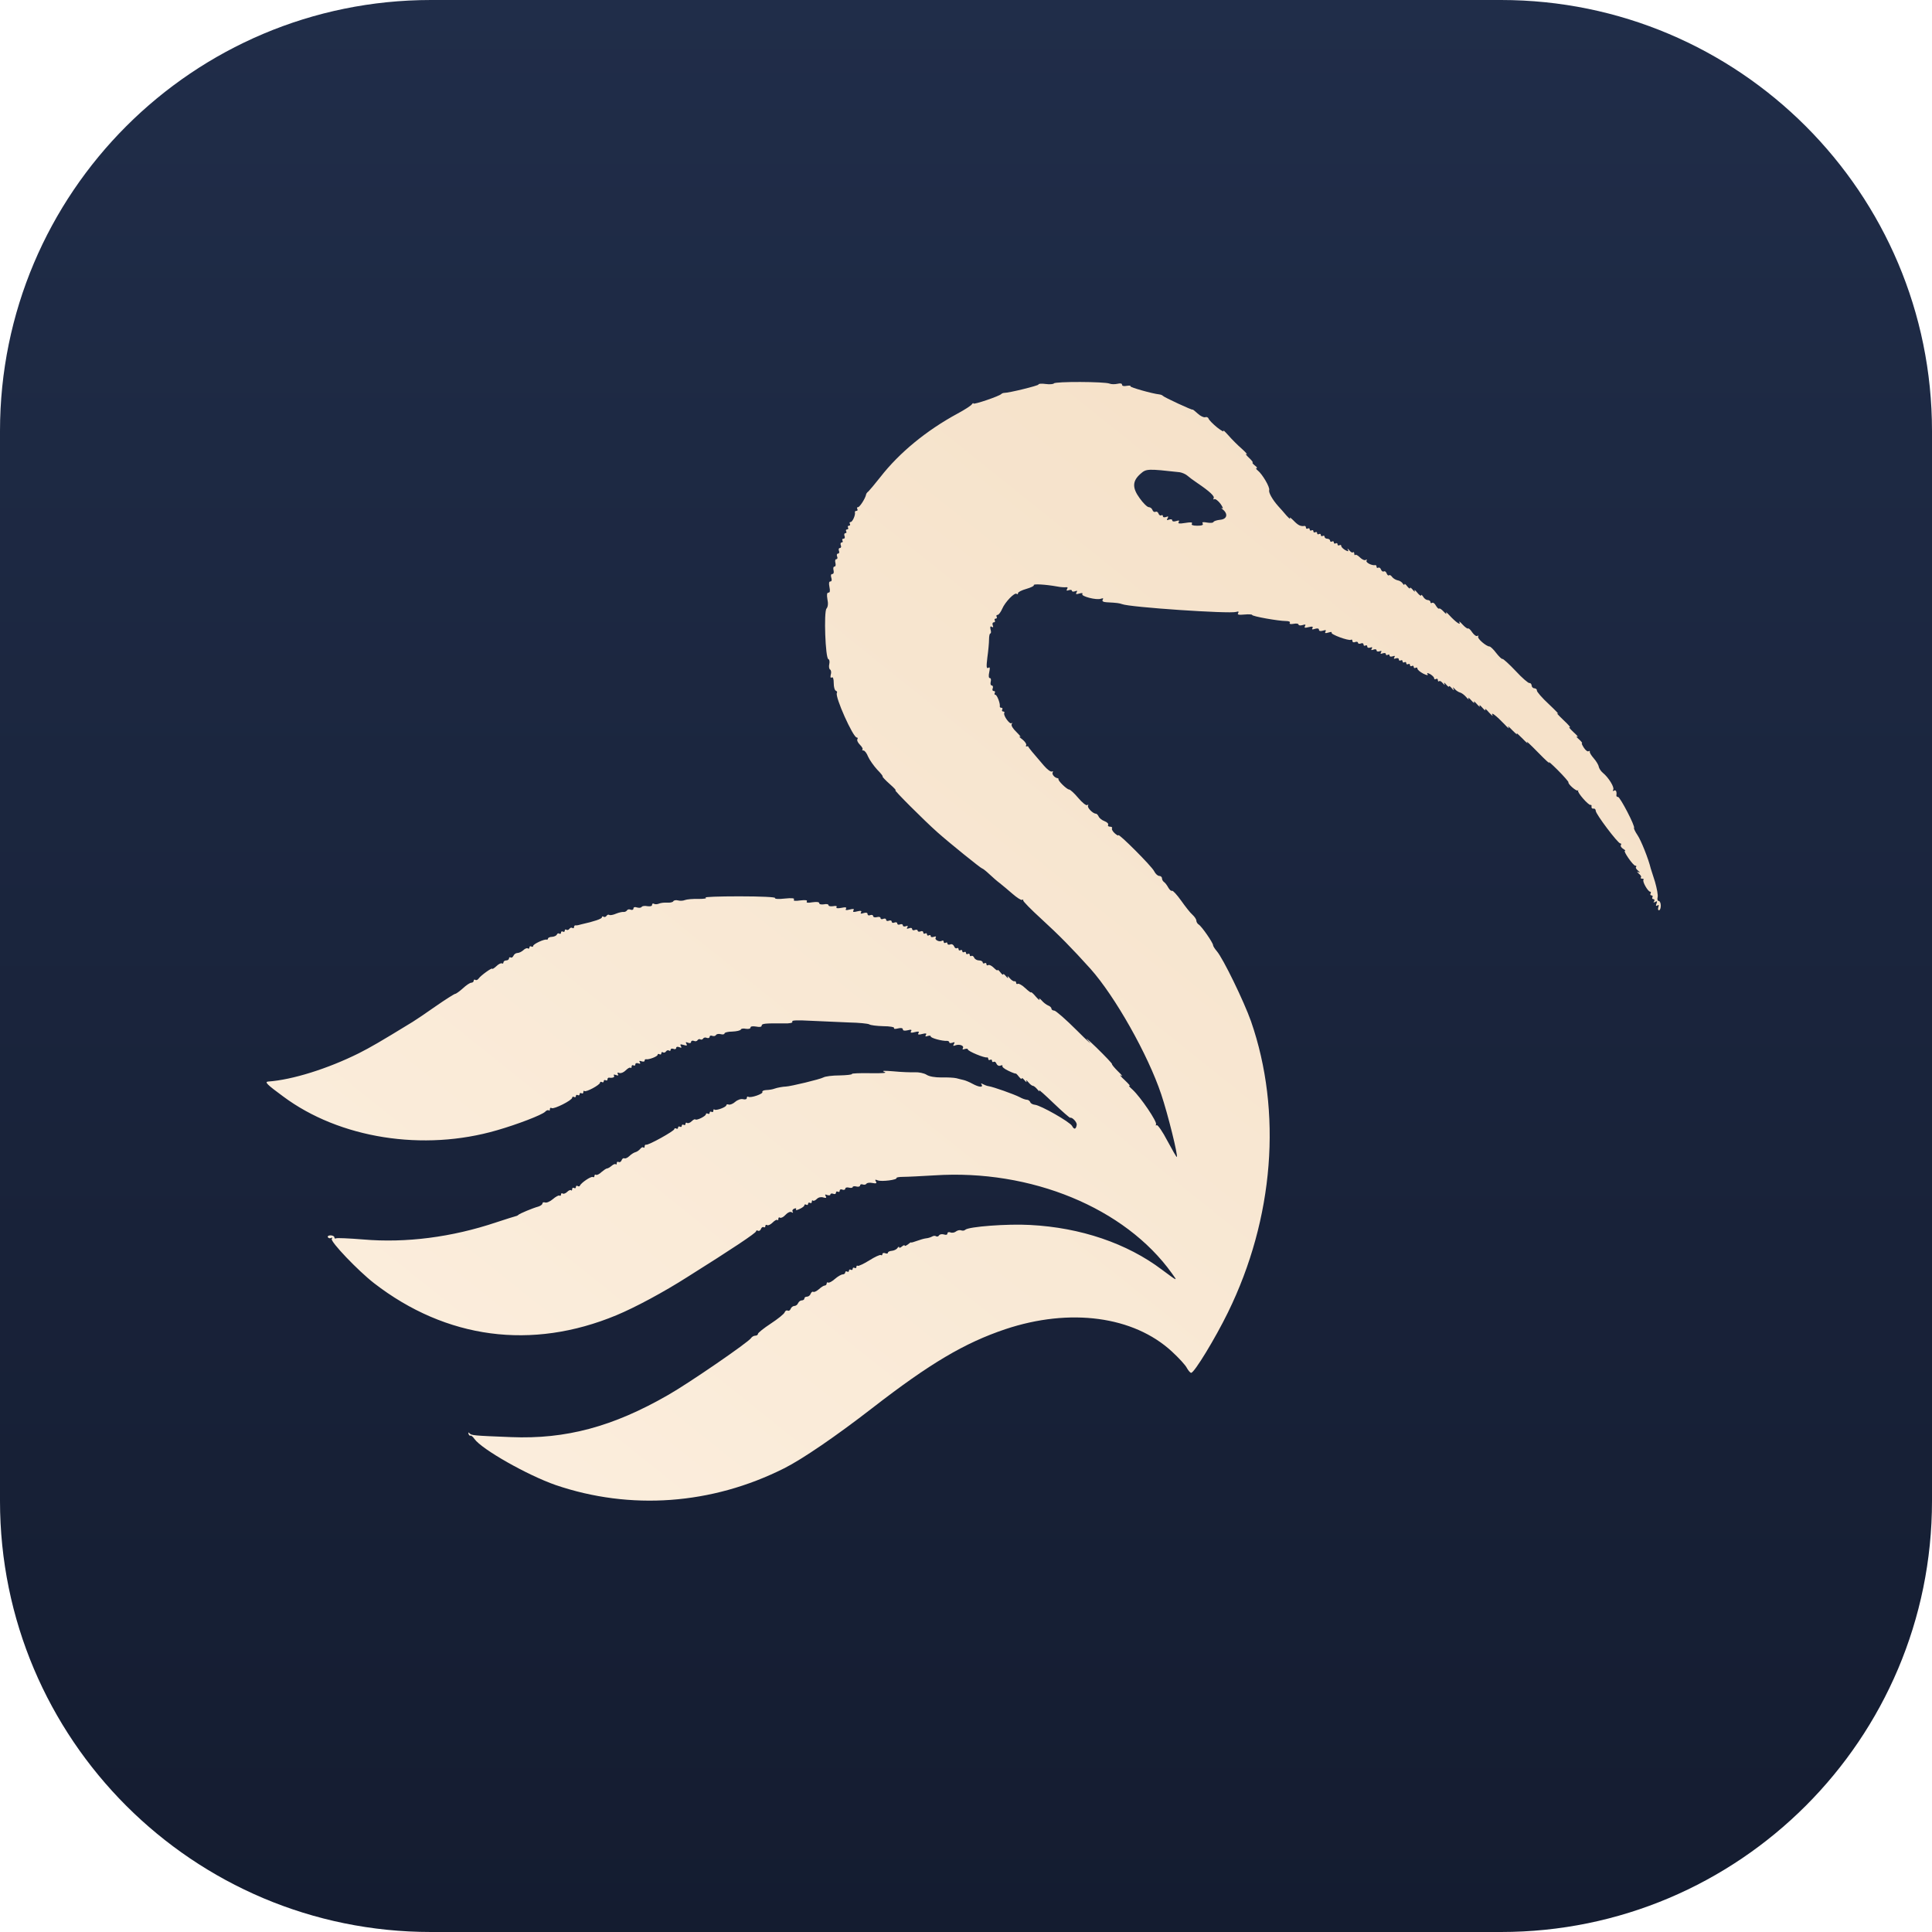
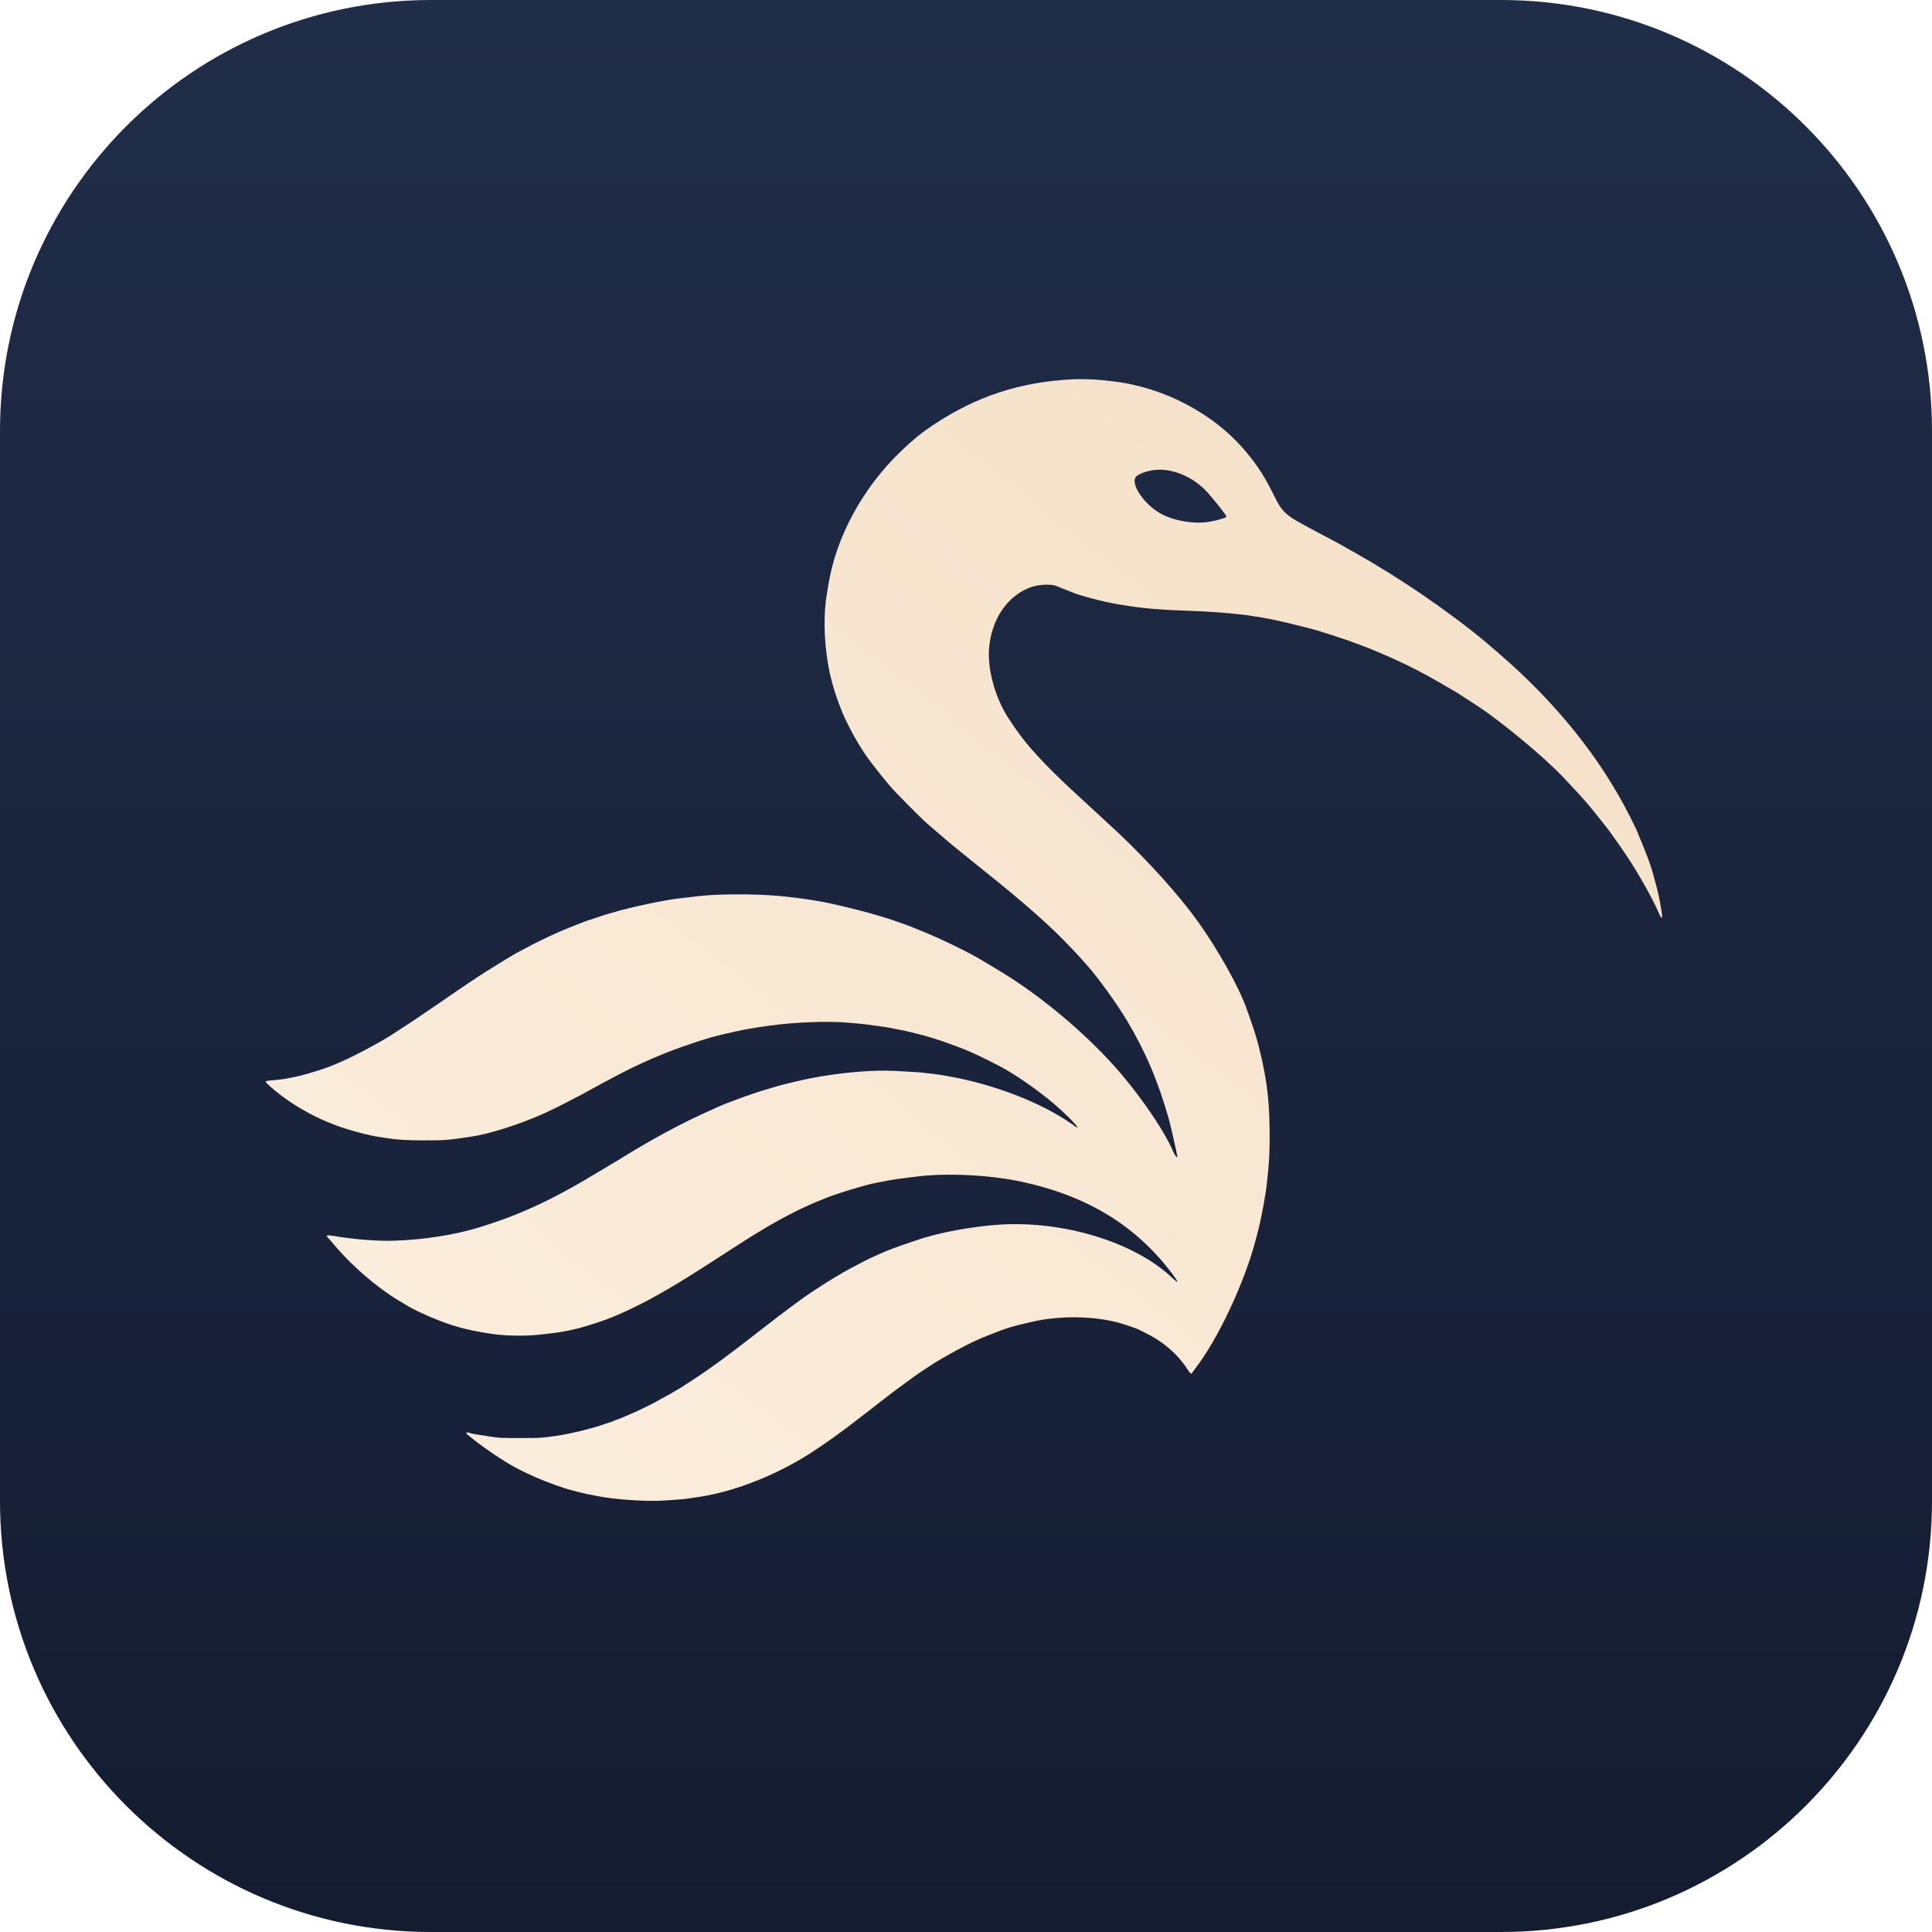
<svg xmlns="http://www.w3.org/2000/svg" viewBox="0 0 1040 1040" width="1040" height="1040">
  <defs>
    <linearGradient id="thoth-bg" x1="0" y1="0" x2="0" y2="1">
      <stop offset="0" stop-color="#202D49" />
      <stop offset="1" stop-color="#141C30" />
    </linearGradient>
    <linearGradient id="thoth-fg" x1="0" y1="0" x2="1" y2="1">
      <stop offset="0" stop-color="#FCEFDF" />
      <stop offset="1" stop-color="#F4DFC5" />
    </linearGradient>
  </defs>
  <rect width="1040" height="1040" rx="232" fill="url(#thoth-bg)" />
-   <path fill="url(#thoth-fg)" transform="translate(0,1040) scale(0.1,-0.1)" d="M5673 8336 c-3 -4 -23 -6 -44 -3 -22 3 -39 2 -39 -3 0 -6 -158 -45 -185 -45 -5 0 -12 -3 -15 -6 -9 -11 -150 -59 -150 -51 0 4 -4 2 -8 -4 -4 -7 -38 -29 -77 -50 -168 -91 -314 -211 -416 -342 -29 -37 -58 -71 -64 -77 -7 -5 -13 -13 -13 -18 -4 -20 -34 -67 -43 -67 -6 0 -7 -4 -4 -10 3 -5 1 -10 -4 -10 -6 0 -10 -3 -9 -7 4 -15 -13 -53 -23 -53 -6 0 -7 -4 -4 -10 3 -5 1 -10 -5 -10 -6 0 -8 -4 -5 -10 3 -5 1 -10 -5 -10 -6 0 -8 -4 -5 -10 3 -5 2 -10 -4 -10 -6 0 -8 -7 -5 -15 4 -8 1 -15 -6 -15 -6 0 -8 -4 -5 -10 3 -5 2 -10 -4 -10 -6 0 -8 -7 -5 -15 4 -8 1 -15 -5 -15 -6 0 -8 -7 -5 -15 4 -8 1 -15 -5 -15 -6 0 -8 -7 -5 -15 4 -8 2 -15 -4 -15 -6 0 -8 -9 -5 -20 3 -11 1 -20 -5 -20 -6 0 -8 -9 -5 -20 3 -12 0 -20 -7 -20 -7 0 -9 -8 -5 -20 4 -12 2 -20 -5 -20 -8 0 -9 -10 -5 -30 4 -20 3 -30 -5 -30 -9 0 -10 -11 -6 -36 5 -22 3 -41 -5 -50 -15 -18 -6 -267 10 -272 6 -2 8 -14 5 -27 -3 -12 -1 -26 4 -29 6 -3 8 -16 4 -28 -3 -13 -1 -19 5 -15 7 5 11 -7 11 -30 0 -21 5 -39 11 -41 6 -2 9 -8 6 -12 -12 -19 87 -240 107 -240 5 0 7 -4 3 -10 -3 -5 3 -18 14 -29 11 -11 17 -22 14 -25 -4 -3 -1 -6 5 -6 7 0 18 -15 25 -33 8 -18 30 -49 49 -70 20 -20 33 -37 29 -37 -3 0 14 -19 39 -41 25 -22 38 -37 30 -33 -15 7 155 -163 226 -226 64 -57 235 -195 241 -195 3 0 20 -13 38 -30 17 -16 43 -39 58 -50 14 -11 45 -37 68 -57 23 -20 46 -35 51 -32 5 3 7 2 6 -3 -2 -4 42 -49 97 -99 95 -87 165 -158 265 -269 132 -148 310 -463 381 -676 36 -107 91 -330 84 -337 -2 -2 -24 37 -51 87 -26 50 -52 87 -57 84 -6 -3 -7 -1 -4 4 8 13 -83 147 -126 187 -18 16 -25 25 -17 21 8 -4 -3 9 -25 30 -22 20 -31 32 -20 25 11 -7 4 3 -17 23 -20 20 -34 37 -32 39 2 2 -36 42 -84 89 -48 46 -67 62 -42 34 25 -27 -3 -2 -63 58 -59 59 -114 107 -122 107 -8 0 -15 5 -15 10 0 6 -8 14 -17 17 -10 4 -26 16 -36 28 -10 11 -16 13 -12 5 4 -8 -5 -1 -19 15 -14 17 -26 27 -26 23 0 -3 -14 7 -31 23 -17 16 -35 26 -40 23 -5 -3 -9 0 -9 5 0 6 -4 10 -9 9 -5 -2 -17 6 -26 17 -9 11 -14 13 -10 5 4 -8 -1 -6 -9 4 -9 11 -16 16 -16 11 0 -5 -7 0 -15 11 -8 10 -15 16 -15 12 0 -5 -9 1 -20 12 -12 12 -25 18 -30 15 -6 -4 -10 -1 -10 5 0 6 -4 8 -10 5 -5 -3 -10 -1 -10 4 0 6 -9 11 -20 11 -11 0 -23 7 -26 15 -4 8 -10 12 -15 9 -5 -3 -9 0 -9 6 0 6 -4 8 -10 5 -5 -3 -10 -1 -10 5 0 6 -4 8 -10 5 -5 -3 -10 -1 -10 5 0 6 -4 8 -10 5 -5 -3 -10 -1 -10 5 0 6 -4 9 -9 6 -5 -3 -12 1 -15 10 -4 9 -13 14 -21 10 -8 -3 -15 -1 -15 5 0 6 -4 7 -10 4 -5 -3 -10 -1 -10 5 0 6 -4 9 -9 6 -14 -9 -42 5 -34 17 4 6 0 8 -10 4 -10 -3 -17 -2 -17 4 0 6 -4 7 -10 4 -5 -3 -10 -1 -10 5 0 6 -4 8 -10 5 -5 -3 -10 -1 -10 5 0 7 -7 10 -15 6 -8 -3 -15 -1 -15 4 0 5 -7 7 -15 4 -8 -4 -15 -1 -15 5 0 6 -7 8 -17 4 -11 -4 -14 -3 -9 5 5 8 2 10 -8 6 -9 -3 -16 -1 -16 5 0 6 -7 8 -15 5 -8 -4 -15 -1 -15 5 0 6 -7 8 -15 5 -8 -4 -15 -1 -15 5 0 6 -7 8 -15 5 -8 -4 -15 -1 -15 5 0 6 -7 8 -15 5 -8 -4 -15 -2 -15 4 0 6 -9 8 -20 5 -11 -3 -20 0 -20 6 0 5 -7 8 -15 5 -8 -4 -15 -1 -15 6 0 7 -8 9 -21 5 -15 -5 -19 -4 -14 4 5 8 -1 10 -21 5 -19 -5 -25 -4 -20 5 6 9 0 10 -20 5 -19 -5 -25 -4 -20 4 5 8 -2 10 -25 5 -21 -4 -30 -2 -26 4 4 6 -3 8 -18 5 -14 -2 -25 0 -25 5 0 6 -11 8 -25 5 -14 -2 -25 0 -25 6 0 7 -14 8 -37 5 -24 -4 -34 -3 -30 4 5 8 -7 9 -35 6 -28 -4 -39 -3 -34 5 4 7 -11 9 -50 5 -33 -4 -55 -2 -52 3 4 5 -76 9 -193 9 -109 0 -191 -3 -181 -7 10 -4 -7 -7 -38 -7 -30 1 -63 -2 -73 -6 -9 -4 -26 -5 -37 -2 -11 3 -23 1 -26 -5 -3 -5 -18 -8 -32 -7 -15 1 -35 -1 -44 -5 -9 -4 -22 -5 -28 -1 -5 3 -10 1 -10 -6 0 -7 -10 -9 -25 -7 -14 3 -28 1 -31 -4 -3 -5 -14 -6 -25 -3 -11 4 -19 2 -19 -5 0 -7 -7 -10 -15 -7 -8 4 -17 2 -20 -4 -4 -5 -12 -9 -18 -8 -7 1 -25 -3 -40 -9 -16 -7 -32 -10 -37 -7 -5 3 -11 1 -15 -5 -4 -6 -11 -8 -16 -5 -5 4 -9 2 -9 -3 0 -8 -40 -22 -112 -38 -5 -1 -11 -3 -15 -4 -5 -1 -11 -2 -15 -1 -5 0 -8 -4 -8 -10 0 -5 -4 -8 -9 -4 -5 3 -12 1 -16 -5 -4 -6 -11 -8 -16 -5 -5 4 -9 1 -9 -5 0 -6 -4 -8 -10 -5 -5 3 -10 1 -10 -5 0 -6 -4 -9 -9 -6 -5 4 -11 1 -13 -4 -2 -6 -13 -12 -26 -13 -12 0 -22 -5 -22 -9 0 -4 -3 -7 -7 -6 -13 4 -73 -24 -73 -34 0 -5 -4 -6 -10 -3 -5 3 -10 1 -10 -5 0 -6 -4 -9 -9 -5 -5 3 -16 -2 -24 -10 -9 -8 -23 -15 -32 -15 -8 0 -18 -7 -21 -15 -4 -8 -10 -12 -15 -9 -5 3 -9 0 -9 -5 0 -6 -7 -11 -15 -11 -8 0 -15 -5 -15 -11 0 -5 -4 -8 -8 -5 -5 3 -19 -4 -30 -15 -12 -11 -22 -17 -22 -14 0 9 -63 -37 -73 -52 -5 -7 -12 -11 -18 -8 -5 4 -9 1 -9 -4 0 -6 -6 -11 -13 -11 -7 0 -27 -13 -45 -30 -18 -16 -37 -30 -42 -30 -4 0 -52 -30 -105 -67 -54 -38 -109 -75 -124 -84 -178 -109 -225 -136 -290 -169 -167 -83 -358 -143 -488 -152 -20 -2 -5 -17 81 -80 303 -226 755 -298 1152 -182 111 32 240 82 258 99 7 8 16 11 20 8 3 -4 6 -1 6 6 0 7 4 10 10 6 12 -7 110 42 110 56 0 5 5 7 10 4 6 -3 10 -1 10 5 0 6 5 8 10 5 6 -3 10 -1 10 5 0 6 5 8 10 5 6 -3 10 -1 10 6 0 7 3 9 6 6 8 -8 84 33 84 45 0 5 5 6 10 3 6 -3 10 -1 10 5 0 6 5 8 10 5 6 -3 10 -1 10 4 0 6 3 10 8 10 19 -3 33 2 27 11 -4 6 1 7 11 3 12 -4 15 -3 10 5 -4 8 -2 10 8 6 8 -3 23 3 34 14 11 11 23 18 26 14 3 -3 6 0 6 7 0 7 5 9 10 6 6 -3 10 -1 10 5 0 7 7 9 16 6 10 -4 13 -2 8 6 -5 8 -2 9 9 5 10 -3 17 -2 17 3 0 6 3 9 8 8 15 -3 62 15 62 24 0 5 5 6 10 3 6 -3 10 -1 10 5 0 6 4 9 9 5 5 -3 12 -1 16 5 4 6 11 8 16 5 5 -4 9 -2 9 4 0 6 7 8 15 5 8 -4 15 -1 15 5 0 6 7 8 17 4 11 -5 14 -3 8 6 -6 10 -2 11 15 6 17 -5 21 -4 15 6 -6 9 -3 11 8 6 10 -4 17 -2 17 4 0 6 7 9 15 6 8 -4 17 -2 20 4 4 5 10 7 15 4 5 -3 11 -1 15 4 3 6 12 8 20 4 8 -3 15 0 15 6 0 6 6 8 14 5 8 -3 17 -1 20 4 3 6 15 8 26 5 11 -3 20 -1 20 4 0 5 19 10 42 10 24 1 44 6 46 11 1 5 14 7 27 4 14 -2 25 0 25 7 0 6 11 8 30 5 19 -4 30 -2 30 5 0 11 17 13 118 12 35 -1 51 3 47 10 -5 7 27 8 102 4 59 -3 151 -7 204 -9 52 -1 101 -6 108 -10 7 -5 41 -9 76 -10 35 0 61 -5 58 -10 -4 -5 6 -6 21 -2 16 4 26 2 26 -5 0 -7 9 -9 26 -5 18 5 24 3 18 -5 -5 -9 1 -10 20 -5 20 5 26 4 20 -5 -5 -9 1 -10 20 -5 20 5 26 4 20 -5 -5 -9 -2 -10 9 -6 10 3 17 3 17 -2 0 -9 63 -26 88 -24 6 0 12 -3 12 -8 0 -5 7 -5 17 -2 12 5 14 3 8 -7 -6 -10 -4 -12 8 -7 22 8 49 -2 40 -16 -4 -6 0 -8 10 -4 10 3 17 2 17 -2 0 -10 90 -47 103 -43 4 1 7 -3 7 -9 0 -5 5 -7 10 -4 6 3 10 1 10 -5 0 -6 4 -9 9 -6 5 3 12 -1 15 -10 4 -9 13 -14 22 -10 8 3 13 2 10 -2 -3 -5 12 -17 32 -26 20 -10 38 -16 39 -15 1 2 9 -5 17 -16 9 -11 16 -16 16 -11 0 6 7 1 16 -10 8 -10 13 -12 9 -4 -4 8 1 6 10 -5 9 -11 20 -20 25 -20 5 0 16 -9 25 -20 9 -11 13 -13 9 -5 -4 8 30 -23 77 -68 46 -44 87 -80 90 -79 11 4 37 -24 35 -38 -4 -25 -14 -27 -25 -6 -12 22 -169 111 -200 114 -11 1 -23 7 -25 14 -3 7 -11 13 -18 13 -7 0 -25 6 -39 14 -31 16 -141 55 -167 59 -9 1 -23 7 -31 11 -10 6 -12 5 -7 -2 10 -17 -14 -15 -49 4 -16 9 -38 18 -47 20 -10 2 -28 7 -40 10 -13 3 -49 5 -80 4 -36 0 -66 5 -81 15 -13 8 -41 14 -63 13 -21 -1 -73 1 -114 5 -50 4 -67 4 -50 -3 18 -6 -5 -8 -77 -7 -55 1 -99 -1 -97 -4 2 -4 -28 -7 -66 -8 -39 0 -78 -5 -88 -11 -18 -10 -176 -48 -202 -49 -13 0 -47 -6 -60 -11 -11 -4 -26 -7 -48 -8 -13 -1 -21 -6 -18 -10 6 -10 -63 -34 -76 -26 -4 3 -8 0 -8 -7 0 -6 -8 -9 -20 -6 -11 3 -29 -3 -42 -14 -12 -11 -28 -17 -35 -15 -7 3 -13 1 -13 -3 0 -11 -56 -31 -64 -24 -3 4 -6 1 -6 -6 0 -7 -4 -9 -10 -6 -5 3 -10 1 -10 -5 0 -6 -4 -8 -10 -5 -5 3 -10 2 -10 -3 0 -10 -50 -35 -57 -28 -3 3 -12 -2 -20 -10 -8 -8 -19 -12 -24 -9 -5 4 -9 1 -9 -5 0 -6 -4 -8 -10 -5 -5 3 -10 1 -10 -5 0 -6 -4 -8 -10 -5 -5 3 -10 1 -10 -5 0 -6 -4 -8 -10 -5 -5 3 -10 2 -10 -3 0 -10 -140 -88 -152 -84 -5 1 -8 -3 -8 -10 0 -6 -3 -8 -7 -5 -3 4 -11 0 -17 -8 -6 -7 -17 -15 -25 -17 -8 -2 -23 -11 -33 -21 -10 -10 -23 -15 -27 -12 -5 2 -12 -2 -15 -11 -3 -8 -10 -12 -16 -9 -5 3 -10 1 -10 -6 0 -7 -3 -10 -6 -6 -3 3 -13 -1 -22 -9 -10 -8 -20 -14 -25 -14 -4 0 -17 -9 -29 -19 -11 -11 -25 -18 -30 -15 -4 3 -8 0 -8 -6 0 -6 -4 -9 -9 -6 -8 6 -63 -31 -69 -46 -2 -5 -8 -6 -13 -2 -5 3 -9 0 -9 -6 0 -6 -4 -8 -10 -5 -5 3 -10 1 -10 -6 0 -7 -3 -10 -6 -6 -4 3 -13 -1 -21 -9 -8 -8 -19 -12 -24 -9 -5 4 -9 1 -9 -5 0 -6 -4 -9 -8 -6 -5 3 -21 -6 -36 -19 -15 -13 -34 -21 -42 -18 -8 3 -14 0 -14 -5 0 -6 -10 -13 -22 -17 -30 -8 -102 -38 -108 -45 -3 -3 -9 -6 -15 -7 -5 -1 -52 -16 -104 -33 -238 -80 -487 -112 -717 -92 -75 6 -140 9 -145 6 -5 -3 -9 0 -9 5 0 6 -9 11 -21 11 -11 0 -17 -5 -14 -10 4 -6 11 -7 17 -4 7 4 8 2 4 -5 -9 -14 141 -171 227 -238 389 -301 850 -362 1305 -173 101 42 254 124 384 207 239 150 368 236 368 245 0 5 5 6 10 3 6 -3 13 1 16 9 3 9 10 13 15 10 5 -3 9 0 9 6 0 6 4 9 10 5 5 -3 18 3 29 14 11 11 22 17 25 14 3 -4 6 -1 6 6 0 7 4 10 9 6 6 -3 19 4 30 16 11 12 24 18 32 14 7 -5 10 -4 6 2 -4 6 0 14 9 17 8 3 12 2 9 -4 -4 -6 5 -5 19 2 14 6 26 15 26 20 0 5 4 6 10 3 6 -3 10 -1 10 5 0 6 5 8 10 5 6 -3 10 -1 10 6 0 7 3 10 6 6 4 -3 13 1 21 9 9 9 23 12 35 8 15 -4 18 -3 13 7 -6 9 -3 11 8 6 10 -3 17 -2 17 3 0 5 7 7 15 4 8 -4 15 -1 15 6 0 6 5 8 10 5 6 -3 10 -1 10 5 0 7 7 10 15 6 8 -3 15 0 15 5 0 6 9 9 20 6 11 -3 20 -1 20 3 0 4 9 6 20 3 11 -3 20 0 20 6 0 5 6 8 14 5 8 -3 17 -1 20 4 3 5 18 7 32 4 21 -4 25 -2 19 8 -6 10 -4 12 10 6 21 -8 107 3 101 13 -2 3 15 6 37 6 23 0 98 4 167 8 519 34 1026 -175 1278 -527 33 -45 33 -45 -53 19 -188 142 -438 227 -710 241 -121 7 -332 -9 -349 -26 -5 -5 -15 -6 -22 -3 -8 3 -20 0 -28 -6 -7 -6 -21 -9 -30 -5 -9 3 -16 1 -16 -6 0 -7 -8 -9 -19 -5 -11 3 -22 1 -26 -5 -3 -6 -11 -8 -16 -5 -5 4 -14 3 -21 -1 -7 -4 -21 -9 -33 -10 -11 -1 -33 -8 -50 -14 -16 -6 -30 -10 -31 -8 0 2 -8 -3 -17 -11 -10 -7 -17 -10 -17 -6 0 4 -7 2 -15 -5 -8 -7 -15 -9 -15 -4 0 5 -4 3 -9 -4 -4 -7 -18 -14 -29 -15 -12 -1 -22 -5 -22 -10 0 -5 -7 -7 -15 -3 -8 3 -15 1 -15 -5 0 -6 -4 -8 -8 -5 -5 3 -33 -10 -63 -29 -29 -18 -57 -31 -61 -29 -5 3 -8 0 -8 -6 0 -6 -4 -8 -10 -5 -5 3 -10 1 -10 -5 0 -6 -4 -8 -10 -5 -5 3 -10 1 -10 -5 0 -6 -4 -8 -10 -5 -5 3 -10 1 -10 -4 0 -6 -6 -11 -13 -11 -8 0 -27 -11 -42 -24 -16 -14 -32 -23 -37 -20 -4 3 -8 0 -8 -5 0 -6 -5 -11 -10 -11 -6 0 -20 -9 -32 -20 -12 -10 -25 -17 -30 -14 -4 3 -11 -2 -14 -10 -3 -9 -12 -16 -20 -16 -8 0 -14 -4 -14 -10 0 -5 -6 -10 -14 -10 -8 0 -16 -7 -20 -15 -3 -8 -12 -15 -20 -15 -7 0 -17 -7 -20 -16 -3 -8 -10 -12 -16 -9 -6 3 -13 -1 -16 -9 -3 -9 -37 -36 -75 -61 -38 -25 -69 -50 -69 -55 0 -6 -7 -10 -15 -10 -7 0 -18 -6 -22 -13 -14 -22 -332 -241 -446 -306 -297 -171 -551 -239 -846 -227 -203 8 -214 9 -224 21 -5 6 -7 5 -5 -3 2 -8 7 -12 11 -10 3 2 13 -6 21 -18 40 -56 285 -195 437 -248 402 -137 840 -106 1230 90 96 48 278 172 474 324 311 241 497 351 717 425 348 116 690 70 896 -120 37 -34 74 -74 81 -89 8 -14 18 -26 23 -26 17 0 130 186 198 325 248 506 293 1081 124 1568 -38 107 -150 338 -184 377 -11 13 -20 27 -20 32 0 13 -61 101 -77 111 -7 4 -13 14 -13 21 0 7 -9 21 -21 32 -12 10 -39 45 -61 76 -23 32 -44 55 -49 53 -4 -3 -13 5 -20 17 -7 13 -17 26 -23 30 -6 4 -11 13 -11 20 0 7 -7 13 -15 13 -8 0 -20 11 -27 25 -12 26 -193 207 -193 194 0 -4 -9 1 -20 11 -11 10 -17 22 -14 26 3 5 -2 9 -11 9 -9 0 -13 5 -10 10 3 6 -5 14 -20 20 -14 5 -28 17 -31 25 -4 8 -10 15 -15 15 -16 0 -48 33 -42 43 3 6 1 7 -5 3 -6 -3 -27 14 -48 39 -21 25 -43 45 -49 45 -12 0 -62 49 -57 56 1 2 -1 4 -5 5 -16 2 -33 22 -26 32 3 5 1 7 -4 4 -6 -4 -26 11 -44 32 -58 67 -82 96 -83 101 -1 3 -5 4 -9 2 -5 -1 -6 2 -3 7 3 5 -6 19 -21 31 -16 12 -21 18 -13 14 8 -3 0 7 -18 25 -20 19 -30 36 -26 43 4 7 3 10 -1 5 -10 -8 -46 43 -39 55 3 4 0 8 -6 8 -6 0 -8 5 -5 10 3 6 1 10 -4 10 -6 0 -10 3 -9 8 3 15 -15 62 -24 62 -5 0 -6 5 -3 10 3 6 1 10 -5 10 -7 0 -10 7 -6 15 3 8 0 15 -5 15 -6 0 -9 9 -6 20 3 11 1 20 -5 20 -6 0 -7 13 -3 31 5 24 4 30 -5 24 -10 -6 -11 6 -5 56 5 35 9 79 9 97 0 17 3 32 7 32 4 0 5 10 1 22 -3 14 -1 19 6 14 8 -5 10 -2 6 8 -3 9 -1 16 6 16 6 0 8 5 5 10 -3 6 -1 10 5 10 6 0 8 5 5 10 -3 6 -1 10 5 10 6 0 17 15 25 33 15 36 68 91 78 80 4 -3 7 -2 7 4 0 6 20 16 45 23 24 7 43 16 40 20 -5 8 63 4 125 -7 19 -4 41 -5 49 -4 8 1 10 -2 5 -10 -5 -9 -2 -10 9 -6 10 3 17 2 17 -3 0 -5 7 -6 17 -3 11 5 14 3 8 -6 -6 -10 -2 -11 15 -6 14 4 20 3 16 -3 -7 -12 77 -34 100 -25 12 4 15 3 10 -5 -5 -8 2 -13 21 -14 59 -3 68 -5 83 -10 41 -17 578 -53 614 -42 13 4 16 2 11 -6 -6 -9 3 -11 34 -8 22 2 41 1 41 -2 0 -8 143 -33 182 -33 16 0 25 -4 21 -10 -4 -6 4 -8 21 -5 14 3 26 1 26 -4 0 -5 10 -6 21 -3 16 5 19 4 14 -5 -6 -10 -1 -11 19 -6 20 5 26 3 21 -5 -5 -8 -1 -9 14 -4 13 4 21 2 21 -5 0 -7 8 -9 21 -5 16 5 19 4 14 -5 -5 -9 -1 -10 16 -5 13 4 21 4 17 0 -9 -9 92 -46 104 -39 5 3 8 0 8 -6 0 -7 7 -10 15 -6 8 3 15 1 15 -4 0 -5 7 -7 15 -4 8 4 15 1 15 -6 0 -6 5 -8 10 -5 6 3 10 1 10 -5 0 -7 7 -9 16 -6 10 4 13 2 8 -6 -5 -8 -2 -9 9 -5 10 4 17 2 17 -4 0 -6 7 -8 16 -5 10 4 13 2 8 -6 -5 -8 -2 -9 9 -5 10 3 17 2 17 -4 0 -6 5 -7 10 -4 6 3 10 2 10 -4 0 -6 7 -7 17 -4 11 4 14 3 9 -5 -5 -8 -2 -10 8 -6 9 3 16 1 16 -6 0 -6 5 -8 10 -5 6 3 10 1 10 -5 0 -6 5 -8 10 -5 6 3 10 1 10 -5 0 -6 5 -8 10 -5 6 3 10 1 10 -5 0 -6 5 -8 10 -5 6 3 10 1 10 -5 0 -6 5 -8 10 -5 6 3 10 2 10 -4 0 -6 14 -18 31 -27 18 -9 28 -11 24 -4 -6 9 -2 9 14 1 11 -7 21 -16 21 -22 0 -6 5 -7 10 -4 6 3 10 1 10 -6 0 -7 3 -9 7 -6 3 4 12 -1 20 -11 10 -11 12 -12 8 -2 -4 8 1 6 9 -4 9 -11 16 -16 16 -11 0 5 7 0 16 -11 8 -10 13 -12 9 -4 -6 13 -5 13 7 0 7 -8 20 -16 28 -18 8 -2 23 -13 33 -25 10 -12 16 -15 12 -7 -4 8 3 4 15 -10 12 -14 19 -18 15 -10 -4 8 3 4 15 -10 12 -14 19 -18 15 -10 -4 8 3 4 15 -10 12 -14 19 -18 15 -10 -3 8 6 2 20 -15 15 -16 24 -23 19 -15 -11 22 21 -3 65 -49 18 -20 28 -27 21 -16 -7 11 2 4 21 -16 19 -19 30 -28 24 -19 -5 9 8 -3 30 -25 22 -23 33 -32 25 -20 -8 11 18 -13 59 -55 40 -41 67 -66 60 -55 -8 11 13 -7 46 -40 33 -33 59 -63 58 -66 -4 -9 43 -50 50 -44 4 3 5 2 2 -1 -6 -9 56 -80 67 -77 4 2 7 -3 5 -10 -1 -6 4 -11 11 -10 6 2 12 -4 12 -12 0 -17 119 -175 132 -175 5 0 7 -4 3 -9 -3 -6 3 -14 12 -20 10 -6 15 -11 10 -11 -11 0 44 -80 56 -80 6 0 7 -3 4 -7 -4 -3 1 -12 11 -20 11 -10 12 -12 2 -8 -10 4 -9 2 2 -8 10 -8 15 -17 11 -20 -3 -4 0 -7 7 -7 7 0 10 -3 7 -6 -8 -8 24 -64 36 -64 4 0 5 -4 2 -10 -3 -5 -1 -10 5 -10 6 0 8 -4 5 -10 -3 -5 -1 -10 5 -10 6 0 8 -5 4 -12 -5 -7 -3 -8 6 -3 10 6 12 4 7 -9 -5 -11 -3 -15 5 -10 8 5 9 2 5 -9 -3 -10 -2 -17 3 -17 6 0 10 11 10 25 0 14 -5 25 -11 25 -6 0 -9 9 -6 20 3 11 -4 48 -14 83 -11 34 -21 67 -23 72 -12 51 -52 151 -71 179 -13 19 -21 37 -19 39 8 8 -75 167 -86 167 -6 0 -9 3 -9 8 3 20 -2 32 -13 26 -7 -4 -8 -3 -4 5 8 12 -25 66 -56 91 -11 9 -20 24 -22 33 -1 9 -13 29 -26 44 -14 16 -24 32 -22 36 1 5 -2 6 -7 3 -5 -3 -16 5 -25 19 -9 14 -14 25 -10 25 3 0 -4 9 -17 21 -13 11 -17 17 -9 13 8 -3 -1 8 -20 25 -19 18 -28 29 -20 26 8 -4 -7 14 -35 40 -27 26 -41 41 -30 34 11 -7 -10 15 -47 50 -37 34 -66 68 -65 74 1 6 -5 11 -13 12 -8 0 -15 7 -15 15 -1 8 -6 14 -12 13 -6 -1 -40 28 -74 65 -35 37 -67 66 -71 65 -4 -2 -19 13 -34 32 -14 19 -31 35 -36 35 -17 0 -67 43 -61 53 3 6 1 7 -4 4 -6 -4 -18 5 -28 19 -9 14 -19 23 -22 21 -3 -3 -16 6 -30 21 -13 15 -21 20 -17 12 10 -20 -21 2 -55 39 -13 14 -20 19 -16 11 3 -8 -2 -5 -13 7 -11 12 -22 20 -25 17 -3 -3 -10 4 -17 15 -6 12 -15 19 -21 16 -5 -4 -9 -1 -9 4 0 6 -7 11 -15 11 -7 0 -19 8 -24 18 -6 9 -11 13 -11 7 0 -5 -10 1 -21 15 -11 14 -18 18 -14 10 4 -8 -1 -6 -9 4 -9 11 -16 16 -16 10 0 -5 -7 0 -15 10 -8 11 -15 16 -15 10 0 -5 -4 -3 -9 5 -5 8 -18 16 -27 17 -10 2 -24 10 -30 18 -6 9 -14 13 -17 9 -4 -3 -9 2 -13 11 -3 9 -10 13 -15 10 -5 -3 -12 2 -15 10 -3 9 -10 13 -15 10 -5 -3 -9 0 -9 5 0 6 -3 10 -7 9 -17 -4 -53 14 -47 24 4 7 2 8 -4 4 -6 -4 -20 2 -31 13 -11 11 -22 17 -25 14 -3 -4 -6 0 -6 7 0 7 -3 10 -7 7 -3 -4 -12 1 -20 11 -8 9 -11 11 -8 4 6 -11 3 -12 -14 -3 -11 7 -21 16 -21 22 0 6 -4 7 -10 4 -5 -3 -10 -1 -10 5 0 6 -4 8 -10 5 -5 -3 -10 -1 -10 5 0 6 -4 8 -10 5 -5 -3 -10 -1 -10 4 0 6 -7 11 -15 11 -8 0 -15 5 -15 11 0 5 -4 7 -10 4 -5 -3 -10 -1 -10 5 0 6 -4 8 -10 5 -5 -3 -10 -1 -10 5 0 6 -4 8 -10 5 -5 -3 -10 -1 -10 5 0 6 -4 8 -10 5 -5 -3 -10 -1 -10 5 0 6 -4 8 -10 5 -5 -3 -10 -1 -10 4 0 6 -3 10 -7 10 -22 -4 -36 4 -60 29 -15 15 -23 20 -19 12 4 -8 -4 -1 -19 15 -14 17 -34 39 -44 50 -32 36 -53 74 -49 87 5 15 -37 86 -61 105 -9 7 -12 13 -7 13 6 0 1 7 -10 15 -10 8 -15 15 -11 15 4 0 -5 12 -20 26 -15 14 -21 23 -13 19 8 -4 -3 9 -25 29 -22 19 -55 52 -73 73 -19 21 -31 32 -26 24 4 -8 -11 0 -34 18 -22 18 -43 39 -46 47 -3 8 -11 11 -19 8 -7 -2 -25 6 -40 20 -15 14 -27 23 -27 21 0 -5 -153 66 -160 74 -3 4 -12 7 -20 8 -38 4 -161 39 -155 44 3 4 -6 4 -20 2 -15 -3 -25 -1 -25 6 0 7 -9 9 -25 5 -14 -3 -33 -3 -42 1 -26 11 -294 12 -300 1z m677 -478 c13 -2 32 -10 41 -18 9 -8 33 -26 54 -40 68 -46 95 -72 88 -82 -3 -6 -2 -8 4 -5 5 3 20 -8 33 -25 12 -17 16 -28 9 -24 -8 4 -6 1 4 -7 29 -24 22 -52 -15 -55 -18 -2 -34 -7 -36 -12 -2 -5 -17 -6 -34 -3 -22 4 -29 3 -24 -5 5 -8 -4 -12 -29 -12 -24 0 -34 4 -29 11 5 8 -6 9 -36 4 -32 -5 -41 -4 -35 5 5 9 2 10 -14 5 -12 -4 -21 -2 -21 4 0 6 -7 7 -17 4 -12 -5 -14 -3 -8 7 6 10 4 12 -8 7 -10 -3 -17 -2 -17 4 0 6 -4 8 -9 5 -5 -3 -12 1 -15 10 -3 8 -10 12 -16 9 -6 -3 -13 1 -16 9 -3 9 -12 16 -20 16 -8 0 -30 21 -49 48 -41 56 -40 93 5 132 30 27 39 27 210 8z" />
+   <path fill="url(#thoth-fg)" transform="translate(0,1040) scale(0.025,-0.025)" d="M23105 33433 c-1143 -55 -2086 -365 -3030 -996 -236 -158 -427 -314 -670 -547 -827 -790 -1404 -1851 -1569 -2885 -9 -55 -21 -125 -26 -155 -77 -433 -74 -968 10 -1490 17 -107 35 -208 39 -225 5 -16 19 -73 31 -125 12 -52 30 -122 40 -155 10 -33 30 -100 45 -150 40 -134 169 -475 205 -544 5 -9 31 -63 59 -121 146 -305 346 -636 530 -874 165 -214 279 -357 390 -486 134 -156 662 -689 801 -809 52 -45 192 -165 310 -268 118 -102 275 -233 349 -292 74 -58 177 -142 230 -186 53 -43 200 -162 326 -263 894 -714 1445 -1201 1886 -1669 114 -120 235 -251 270 -292 35 -40 77 -88 92 -105 213 -236 626 -809 834 -1156 406 -679 670 -1297 911 -2135 31 -107 182 -775 182 -802 0 -53 -48 7 -98 122 -218 501 -822 1357 -1377 1950 -704 751 -1596 1474 -2425 1964 -96 57 -186 111 -200 120 -14 9 -34 21 -45 27 -11 6 -54 31 -95 56 -289 172 -889 462 -1280 618 -25 10 -97 39 -160 65 -63 25 -133 53 -155 60 -22 7 -71 25 -110 39 -38 15 -110 40 -160 56 -49 16 -103 34 -120 40 -16 6 -82 27 -145 45 -63 19 -131 39 -150 44 -323 96 -986 255 -1190 285 -19 3 -89 14 -155 25 -182 31 -530 74 -725 91 -520 46 -1312 43 -1725 -6 -121 -14 -302 -35 -455 -54 -294 -35 -1014 -188 -1320 -280 -58 -17 -127 -38 -155 -45 -27 -7 -70 -20 -95 -29 -25 -9 -103 -34 -175 -57 -71 -22 -152 -49 -180 -59 -183 -68 -280 -105 -425 -165 -87 -35 -96 -39 -162 -69 -31 -14 -59 -26 -62 -26 -7 0 -290 -133 -426 -200 -57 -28 -208 -107 -320 -168 -36 -19 -99 -53 -140 -74 -41 -22 -87 -49 -101 -59 -15 -10 -29 -19 -32 -19 -3 0 -41 -22 -84 -49 -43 -27 -136 -84 -206 -128 -70 -43 -147 -90 -170 -105 -23 -15 -49 -31 -57 -35 -17 -9 -280 -181 -385 -253 -38 -26 -146 -99 -240 -162 -93 -63 -199 -135 -235 -161 -36 -26 -150 -105 -255 -175 -104 -71 -224 -152 -265 -181 -41 -29 -120 -82 -175 -119 -229 -151 -414 -271 -473 -308 -35 -21 -78 -48 -95 -59 -198 -127 -748 -418 -963 -509 -60 -26 -122 -53 -139 -61 -201 -95 -760 -266 -980 -300 -22 -4 -71 -13 -110 -21 -67 -13 -195 -28 -353 -41 -99 -8 -102 -21 -26 -90 406 -368 912 -671 1454 -873 290 -108 744 -228 960 -255 30 -3 91 -13 135 -20 199 -35 426 -49 810 -50 438 0 502 5 985 76 421 62 1058 264 1600 507 251 113 743 366 1065 547 61 34 166 91 235 128 69 36 163 86 210 111 536 287 1102 531 1655 714 355 118 456 147 720 209 379 89 549 121 960 178 552 77 1278 104 1700 64 55 -5 152 -14 215 -19 106 -9 211 -22 410 -50 41 -6 107 -15 145 -20 89 -12 516 -97 575 -115 25 -7 97 -25 160 -40 105 -25 177 -45 345 -96 72 -21 377 -128 455 -159 30 -12 78 -30 105 -40 50 -18 112 -43 150 -60 11 -5 78 -34 149 -65 119 -52 490 -237 631 -315 263 -146 650 -412 965 -664 293 -235 679 -616 624 -616 -3 0 -63 40 -132 89 -657 458 -1681 851 -2662 1021 -36 6 -101 18 -145 25 -44 8 -132 19 -195 25 -63 6 -140 15 -170 20 -30 5 -140 14 -245 20 -104 6 -273 15 -375 21 -478 27 -1200 -37 -1835 -162 -169 -33 -623 -142 -690 -164 -22 -8 -112 -35 -200 -60 -223 -65 -414 -129 -670 -225 -121 -46 -237 -89 -258 -97 -42 -15 -235 -101 -514 -229 -320 -146 -775 -383 -1108 -576 -71 -41 -179 -104 -240 -138 -60 -35 -180 -107 -265 -160 -85 -54 -200 -123 -255 -155 -55 -31 -208 -123 -340 -203 -994 -604 -1698 -931 -2580 -1201 -533 -163 -1186 -265 -1835 -286 -347 -12 -880 30 -1290 102 -152 26 -184 17 -127 -39 13 -12 72 -81 132 -151 411 -489 1001 -987 1503 -1267 15 -9 38 -23 52 -32 125 -82 416 -219 725 -340 348 -136 709 -225 1175 -287 297 -40 716 -41 1035 -2 44 6 125 15 180 21 117 13 251 34 350 55 163 35 254 56 315 75 36 10 106 31 155 46 326 97 614 211 935 369 63 31 153 75 200 98 47 23 114 58 150 78 36 20 92 51 125 69 54 29 229 129 273 155 9 6 51 30 92 54 184 107 580 354 905 566 77 50 182 118 233 150 50 33 163 106 250 162 467 303 885 549 1233 723 96 49 227 112 290 140 111 51 153 68 389 165 254 104 892 298 1100 335 25 4 113 21 195 38 139 28 328 56 550 82 50 6 126 15 170 20 630 76 1542 30 2202 -111 1423 -302 2473 -940 3257 -1977 158 -208 155 -237 -8 -83 -805 756 -2327 1221 -3706 1132 -590 -38 -1333 -177 -1765 -330 -16 -6 -91 -31 -165 -55 -74 -25 -173 -59 -220 -76 -47 -18 -103 -38 -125 -45 -52 -18 -249 -98 -340 -140 -163 -74 -257 -119 -355 -171 -63 -33 -169 -89 -235 -124 -66 -35 -142 -77 -170 -94 -66 -41 -79 -49 -155 -92 -36 -21 -114 -69 -175 -107 -96 -61 -153 -98 -350 -226 -152 -99 -625 -449 -985 -731 -841 -657 -1235 -945 -1707 -1246 -29 -19 -77 -49 -105 -68 -29 -18 -68 -42 -87 -52 -18 -11 -41 -24 -50 -29 -49 -31 -143 -85 -147 -85 -3 0 -126 -67 -240 -132 -88 -50 -355 -182 -459 -227 -66 -29 -133 -59 -150 -66 -83 -39 -245 -105 -257 -105 -8 0 -22 -6 -33 -13 -11 -7 -54 -23 -95 -36 -41 -13 -97 -31 -125 -42 -262 -95 -754 -215 -1060 -258 -328 -45 -329 -45 -770 -45 -415 0 -436 1 -615 28 -298 43 -422 65 -468 82 -42 16 -72 14 -72 -4 0 -26 361 -302 620 -473 325 -215 506 -314 860 -472 227 -101 652 -255 780 -282 19 -4 80 -20 135 -36 55 -15 159 -40 230 -54 72 -14 164 -32 205 -40 358 -71 1006 -117 1382 -97 232 12 554 38 576 47 7 2 51 9 99 15 797 99 1732 454 2518 956 289 185 698 477 1045 749 85 66 202 157 259 200 57 44 170 131 250 194 154 121 336 258 524 394 28 21 99 72 157 114 58 42 164 115 235 161 72 47 155 101 185 121 30 20 64 41 75 47 11 6 85 49 165 96 355 206 637 346 943 467 420 166 476 183 940 290 622 144 1397 126 1947 -44 112 -35 296 -98 320 -110 14 -7 86 -42 161 -79 390 -190 697 -454 914 -784 68 -105 86 -118 106 -80 7 12 33 49 59 83 482 614 1063 1846 1303 2760 3 11 19 72 36 135 83 306 186 852 211 1115 5 55 16 161 24 235 28 256 39 568 33 933 -7 402 -23 626 -67 947 -42 307 -141 758 -227 1035 -14 44 -33 107 -43 140 -10 33 -46 139 -80 235 -35 96 -71 198 -80 225 -165 465 -611 1263 -1045 1870 -391 548 -1054 1287 -1705 1901 -136 128 -356 332 -490 454 -63 58 -178 163 -255 235 -77 72 -212 196 -300 277 -192 176 -475 455 -641 633 -309 333 -466 534 -699 895 -267 413 -434 1000 -411 1438 34 663 399 1204 930 1377 164 54 416 61 526 16 124 -52 148 -61 215 -86 39 -15 84 -32 100 -40 179 -78 671 -209 995 -264 553 -94 836 -119 1750 -152 368 -13 983 -69 1157 -104 40 -8 84 -15 99 -15 15 0 55 -6 88 -14 34 -8 95 -19 136 -26 80 -12 165 -29 295 -60 44 -10 123 -29 175 -41 52 -12 156 -37 230 -57 74 -19 151 -38 170 -42 72 -15 302 -84 545 -163 224 -72 321 -106 630 -221 92 -35 254 -99 290 -116 11 -5 74 -32 140 -60 66 -29 139 -60 163 -71 23 -10 62 -28 87 -39 316 -141 622 -298 975 -502 305 -176 400 -233 505 -302 93 -60 207 -135 330 -215 503 -328 1425 -1094 1825 -1517 318 -337 391 -416 531 -579 111 -130 409 -502 477 -596 184 -256 240 -335 381 -547 236 -353 551 -913 668 -1187 75 -176 102 -168 68 19 -8 44 -24 140 -35 211 -12 72 -44 213 -72 315 -27 102 -60 223 -73 270 -49 182 -132 408 -265 725 -23 55 -47 116 -55 135 -26 69 -68 158 -172 365 -643 1281 -1611 2482 -2863 3555 -80 68 -176 151 -215 185 -170 147 -541 438 -765 599 -91 66 -190 138 -220 161 -30 22 -66 48 -80 58 -14 9 -45 31 -70 48 -25 18 -78 55 -119 83 -40 28 -94 66 -120 84 -50 36 -276 186 -356 237 -27 18 -116 76 -197 128 -81 53 -171 111 -200 128 -29 17 -84 50 -123 74 -38 25 -99 61 -133 82 -35 21 -76 45 -90 54 -99 60 -594 344 -687 393 -49 27 -108 59 -130 71 -22 13 -87 47 -145 78 -58 30 -141 73 -185 97 -44 23 -118 63 -165 88 -566 301 -626 354 -805 717 -200 405 -349 638 -600 940 -684 824 -1775 1401 -2880 1525 -55 6 -137 15 -182 21 -179 21 -481 31 -668 22z m1996 -1954 c341 -44 680 -230 918 -503 177 -204 392 -479 389 -499 -4 -24 -138 -66 -340 -107 -316 -64 -783 9 -1069 167 -383 211 -687 683 -523 812 130 102 402 159 625 130z" />
</svg>
